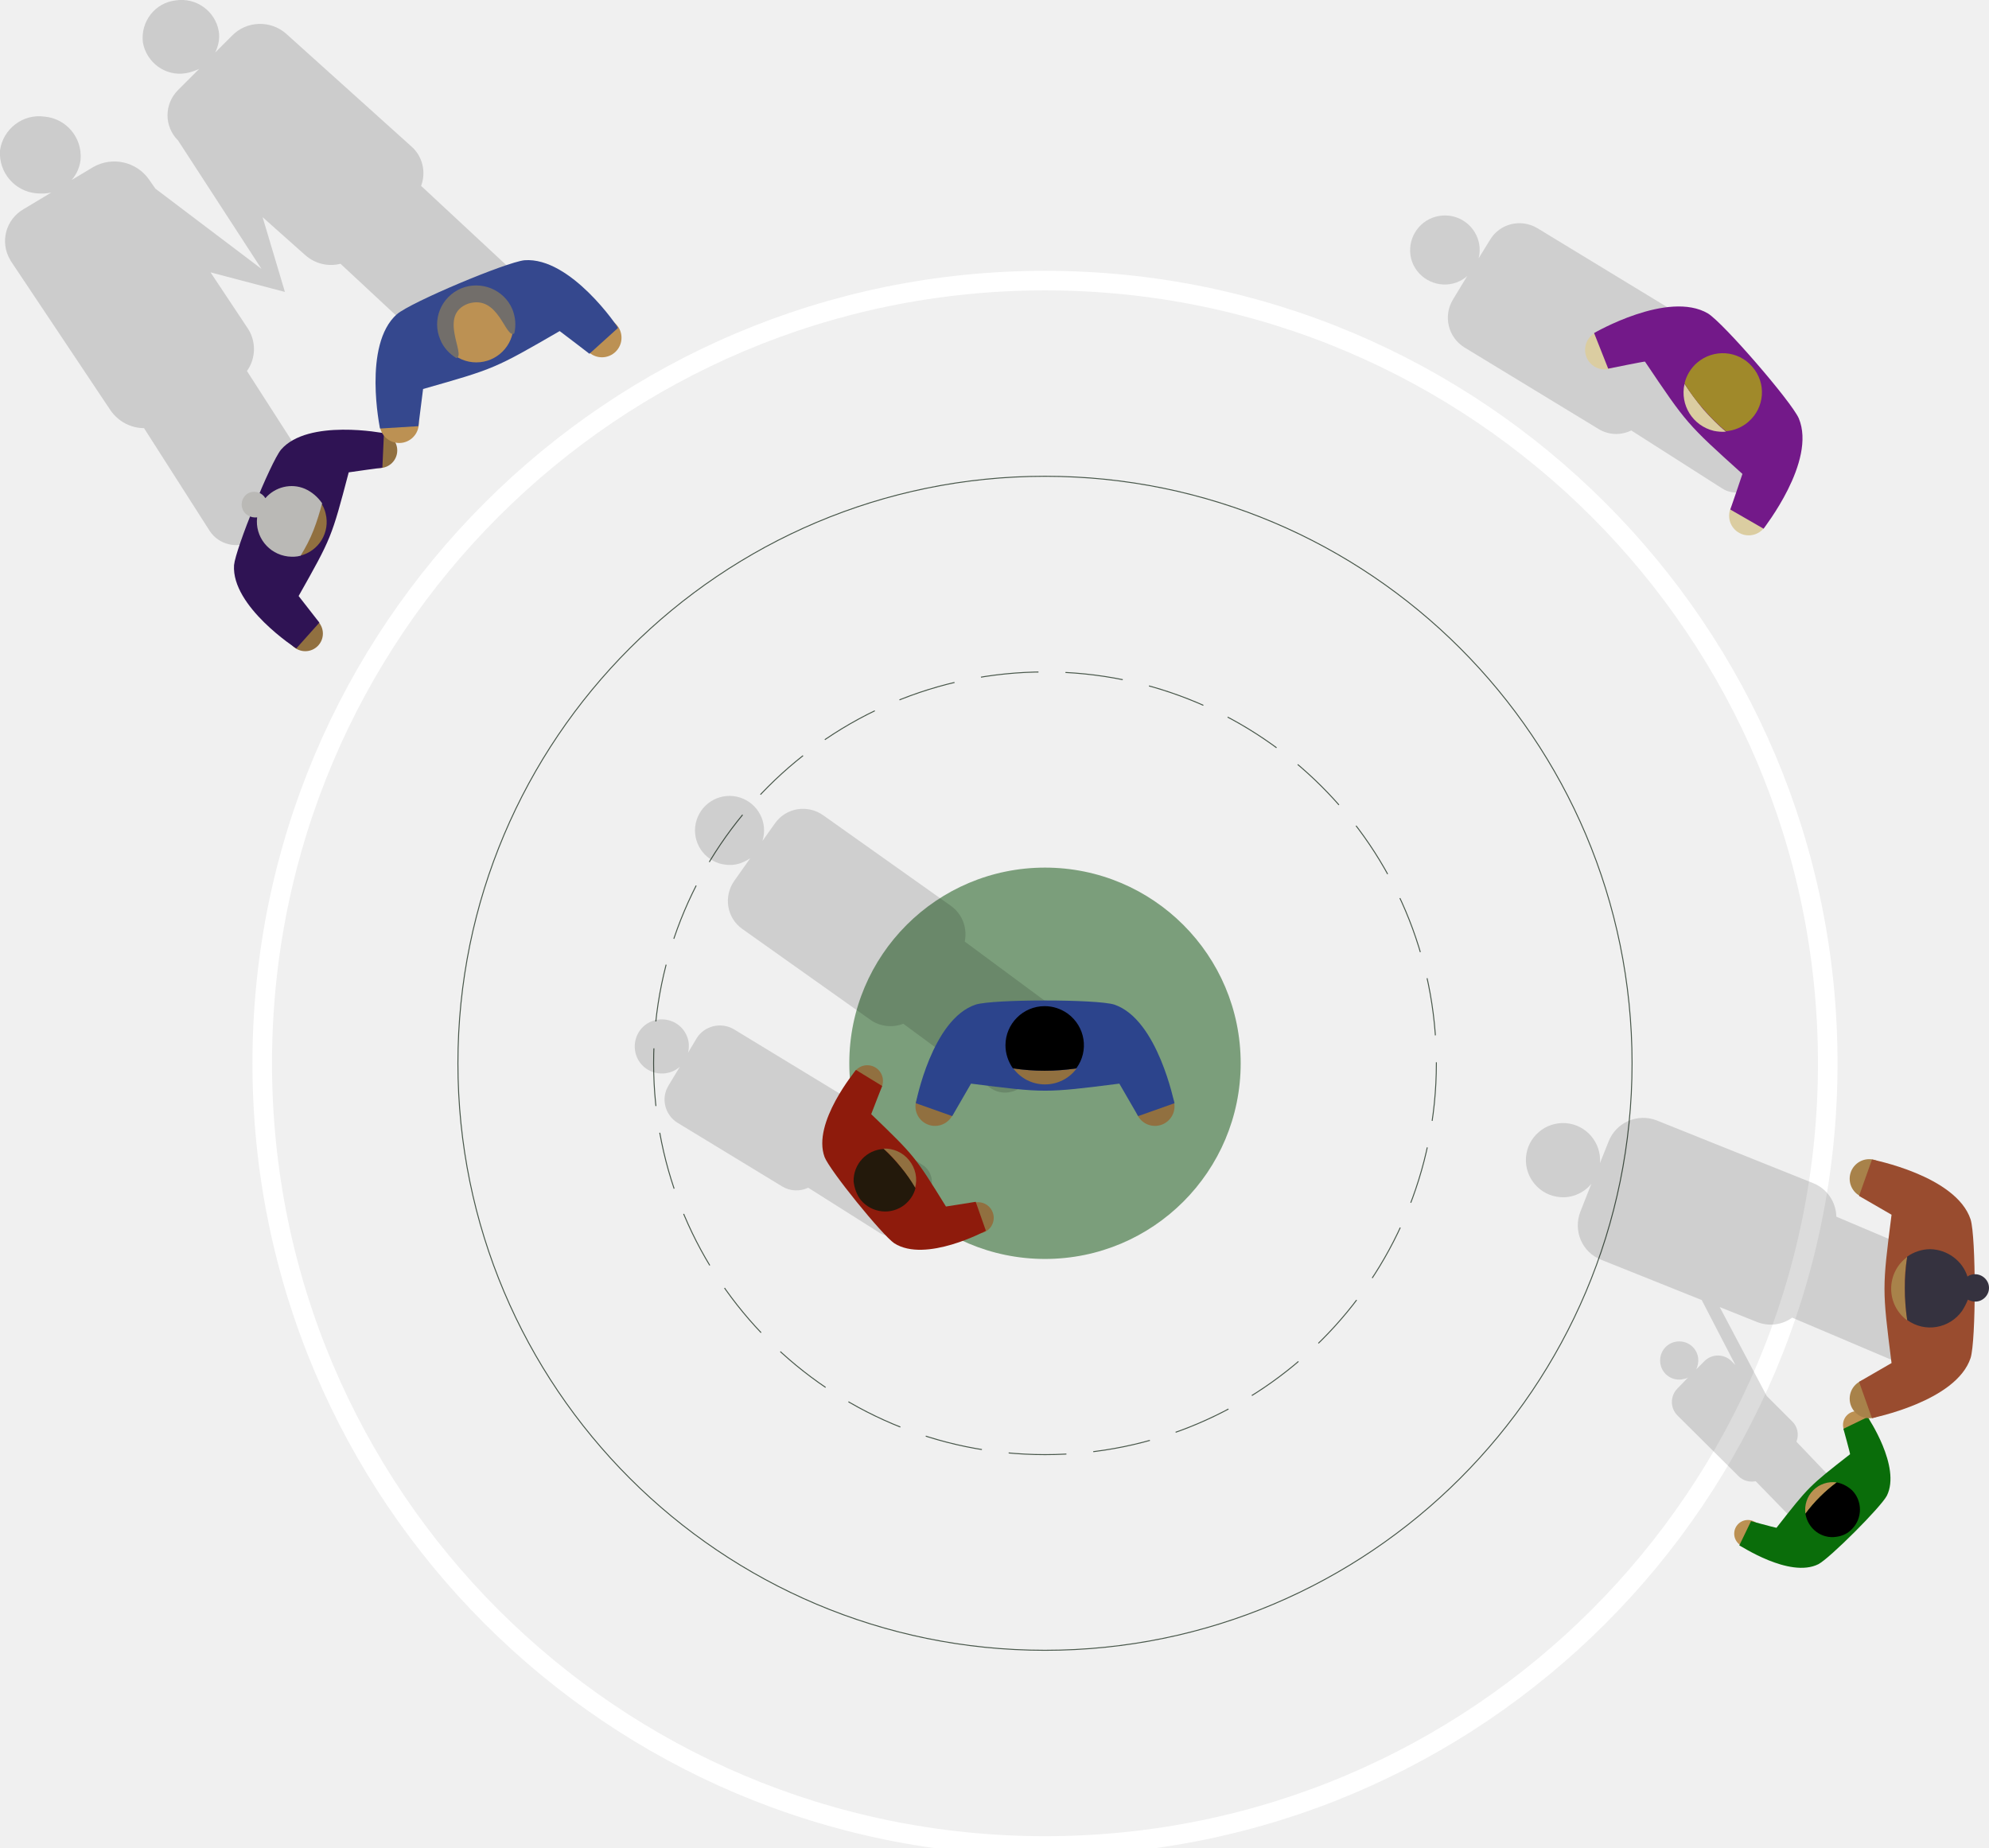
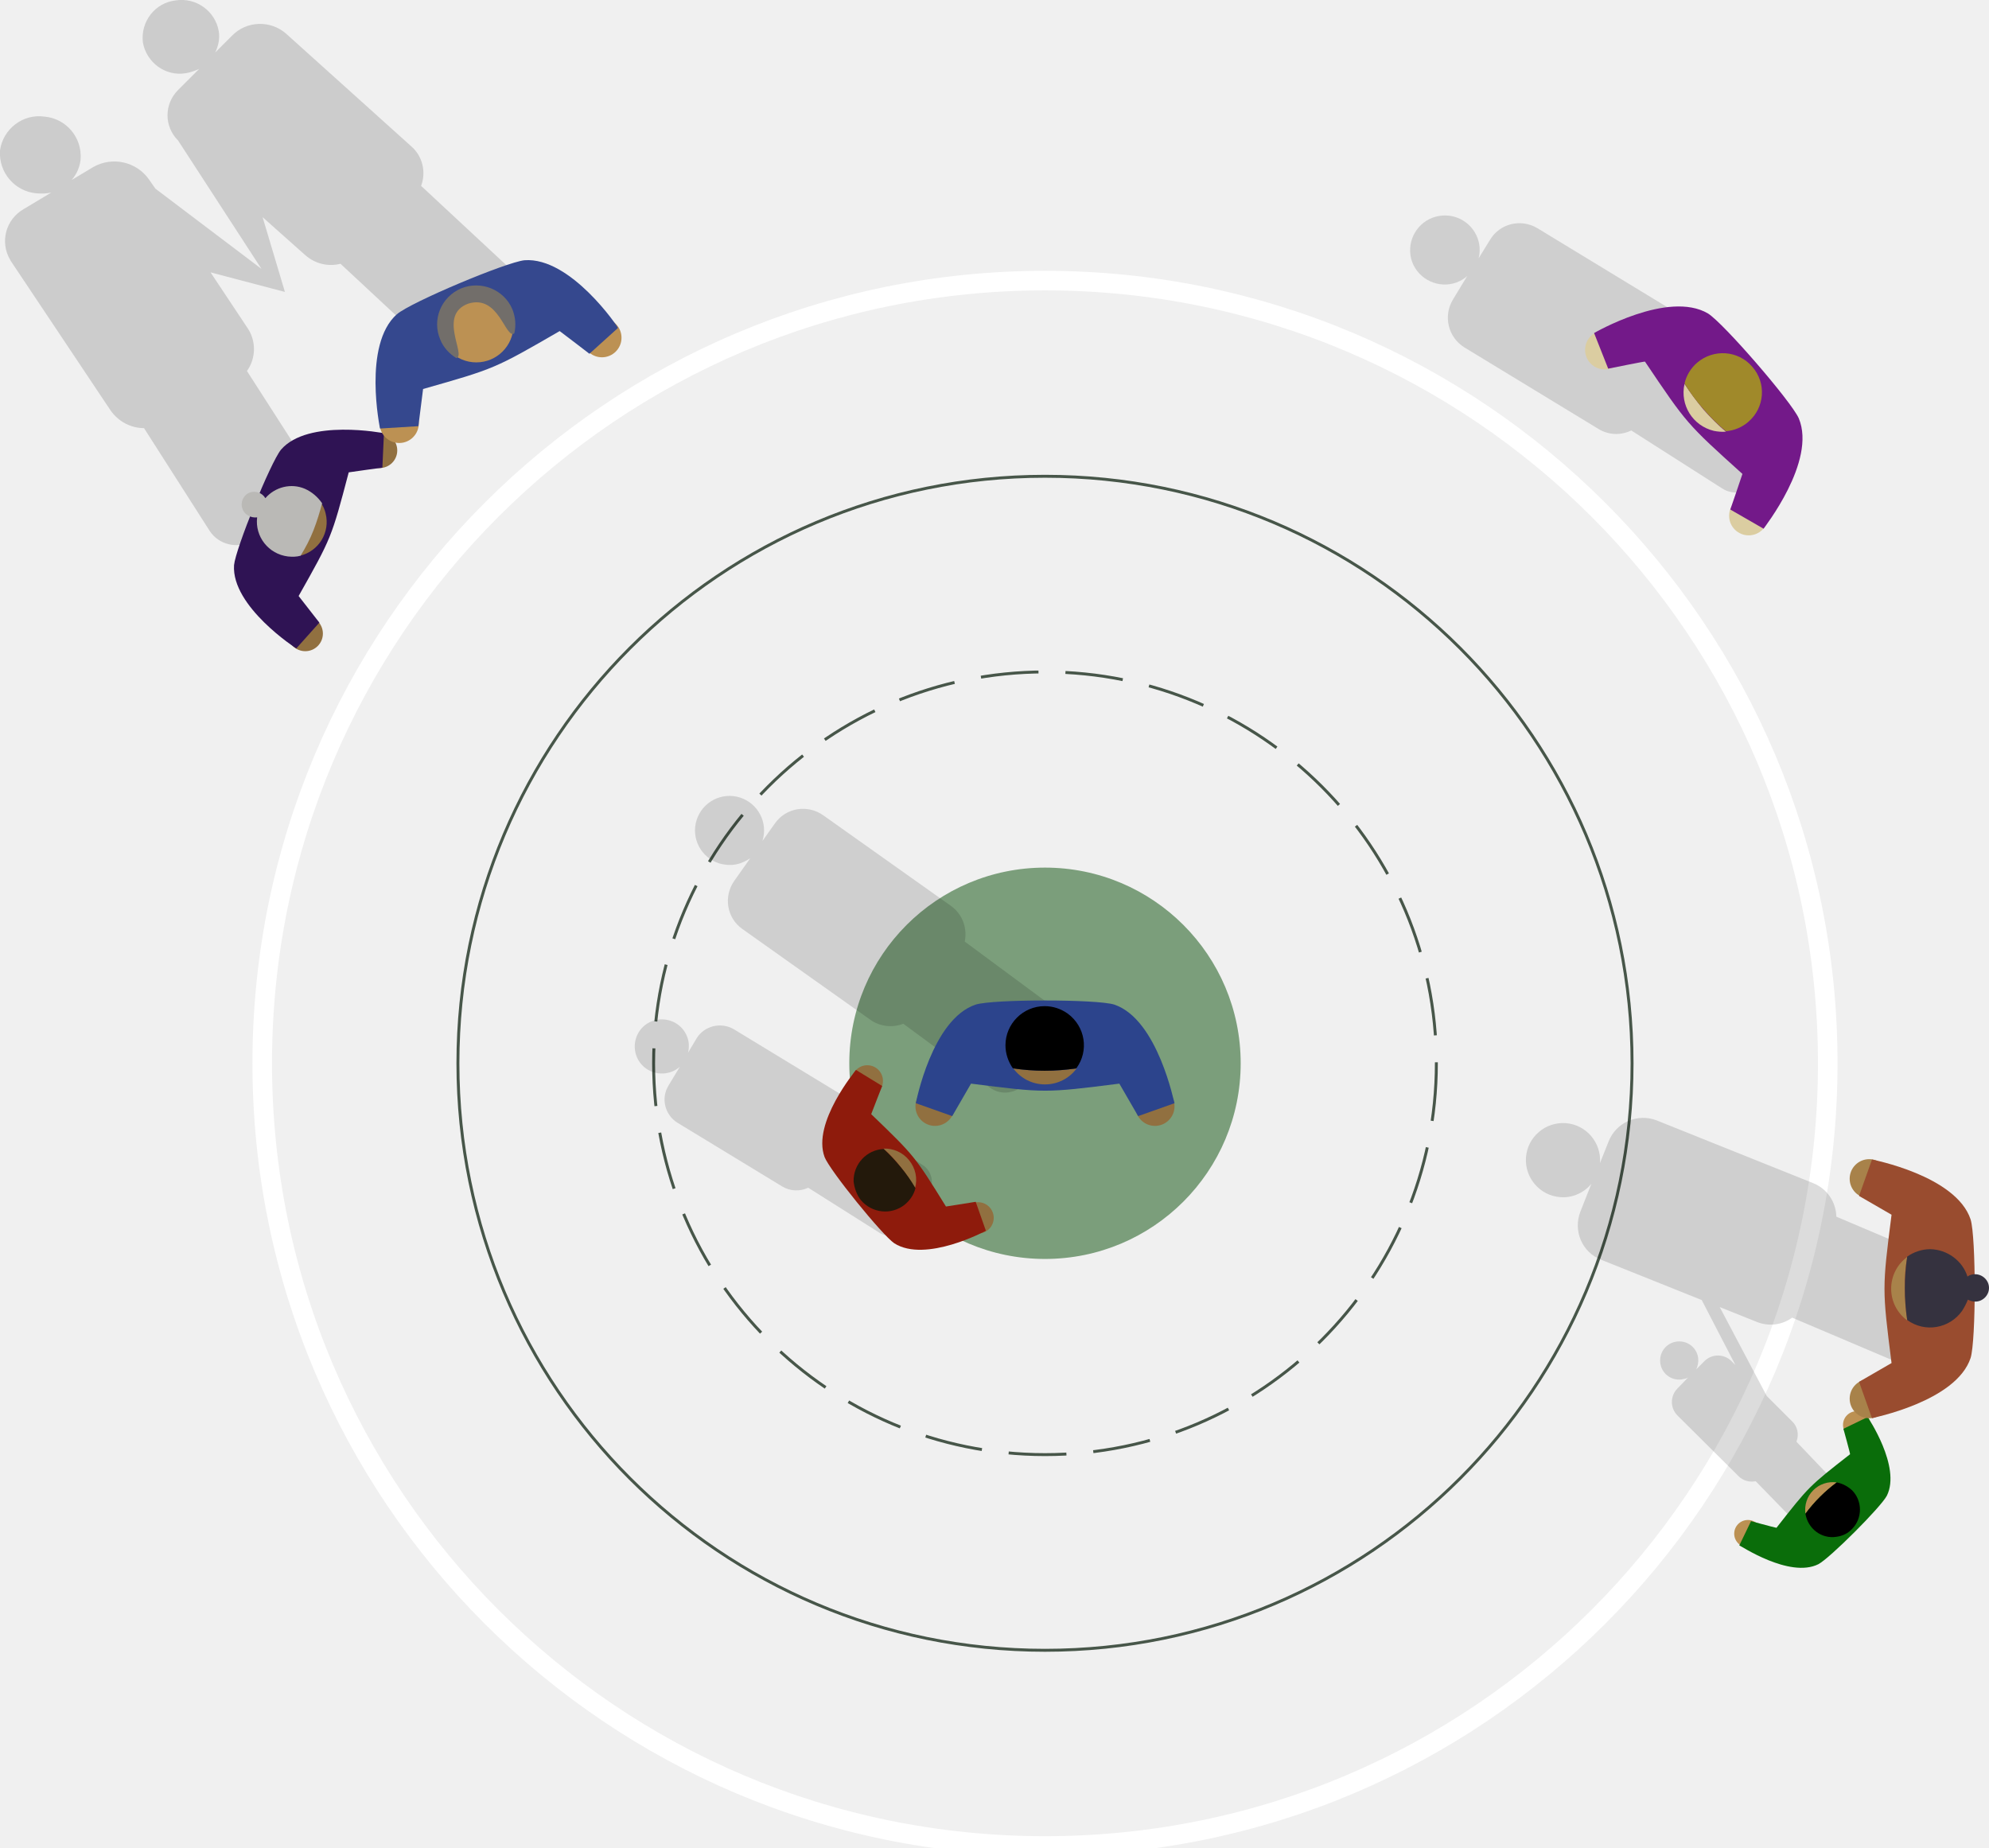
<svg xmlns="http://www.w3.org/2000/svg" version="1.1" id="Capa_1" x="0px" y="0px" viewBox="0 0 508.2 472.2" style="enable-background:new 0 0 508.2 472.2;" xml:space="preserve">
  <style type="text/css">
	.st0{fill:#7B9E7B;}
- 	.st1{fill:none;stroke:#475649;stroke-width:0.25;stroke-miterlimit:10;stroke-dasharray:14.77,6.89;}
- 	.st2{fill:none;stroke:#475649;stroke-width:0.25;stroke-miterlimit:10;}
+ 	.st1{fill:none;stroke:#475649;stroke-width:0.75;stroke-miterlimit:10;stroke-dasharray:14.77,6.89;}
+ 	.st2{fill:none;stroke:#475649;stroke-width:0.75;stroke-miterlimit:10;}
	.st3{fill:none;stroke:#FFFFFF;stroke-width:5;stroke-miterlimit:10;}
	.st4{opacity:0.14;enable-background:new    ;}
	.st5{opacity:0.15;enable-background:new    ;}
	.st6{fill:#917040;}
	.st7{fill:#2C448C;}
	.st8{fill:#DBCDA1;}
	.st9{fill:#731989;}
	.st10{fill:#A0892A;}
	.st11{fill:#8E1B0C;}
	.st12{fill:#23190B;}
	.st13{fill:#BC9153;}
	.st14{fill:#0A6D0A;}
	.st15{fill:#A8824A;}
	.st16{fill:#994C2F;}
	.st17{fill:#35323F;}
	.st18{fill:#2F1354;}
	.st19{fill:#BAB9B6;}
	.st20{fill:#35488E;}
	.st21{fill:#726E6A;}
</style>
  <g id="distancias-b">
    <circle id="intimate-space" class="st0" cx="267" cy="271.7" r="50" />
    <g id="personal-space">
      <circle class="st1" cx="267" cy="271.7" r="100" />
    </g>
    <circle id="social-space" class="st2" cx="267" cy="271.7" r="150" />
    <circle id="covid19-space" class="st3" cx="267" cy="271.7" r="200" />
  </g>
  <path class="st4" d="M268.4,256.8l-21.9-16.2c0.7-3.5-0.6-7-3.5-9.1l-32.7-23.2c-4-2.8-9.5-1.9-12.3,2.1l-3.2,4.5  c1.5-4.7-1.1-9.6-5.7-11.1c-4.7-1.5-9.6,1.1-11.1,5.7c-1.5,4.7,1.1,9.6,5.7,11.1c1.7,0.5,3.4,0.6,5.1,0.1c1-0.3,2-0.8,2.9-1.4  l-4.1,5.8c-2.8,4-1.9,9.5,2.1,12.3l32.7,23.2c2.4,1.7,5.6,2.1,8.4,1l22.1,16.3c2.9,2.2,7.1,1.5,9.3-1.4l7.7-10.5  C271.9,263.1,271.3,259,268.4,256.8z" />
-   <path class="st4" d="M454.1,102.5l-23-14.6c0.5-3.5-1.1-7-4.1-8.8l-34.2-20.8c-4.2-2.5-9.6-1.2-12.1,3l-2.9,4.7  c1.2-4.7-1.7-9.5-6.5-10.7c-1.7-0.4-3.5-0.3-5.2,0.3c-4.6,1.7-6.9,6.8-5.3,11.3c1.7,4.6,6.8,6.9,11.3,5.3c1-0.4,2-0.9,2.8-1.7  l-3.7,6.1c-2.5,4.2-1.2,9.6,3,12.2l34.2,20.8c2.6,1.6,5.7,1.7,8.4,0.4l23.2,14.8c3.1,2,7.2,1.1,9.1-2l7-11  C458.2,108.6,457.3,104.5,454.1,102.5C454.1,102.5,454.1,102.5,454.1,102.5z" />
-   <path class="st4" d="M235.6,297.6l-18-11.4c0.4-2.7-0.9-5.4-3.3-6.9l-26.8-16.3c-3.3-1.9-7.5-0.9-9.5,2.3l-2.2,3.7  c0.3-1.3,0.3-2.7-0.2-4c-1.3-3.6-5.3-5.4-8.9-4.1c-3.6,1.3-5.4,5.3-4.1,8.9c1.3,3.6,5.3,5.4,8.9,4.1c0.8-0.3,1.5-0.7,2.2-1.3  l-2.9,4.8c-2,3.3-0.9,7.5,2.3,9.5l26.8,16.3c2,1.2,4.5,1.3,6.6,0.3l18.2,11.5c2.4,1.5,5.6,0.8,7.2-1.6l5.5-8.6  C238.8,302.3,238.1,299.1,235.6,297.6z" />
-   <path class="st5" d="M129.1,67.5l-21.5-20c1.3-3.5,0.4-7.5-2.4-10L73.1,8.6c-4-3.5-10.1-3.3-13.8,0.5L55,13.4  c0.8-1.7,1.2-3.5,0.9-5.4c-0.9-5.2-5.8-8.7-11-7.9c-5.3,0.6-9,5.4-8.4,10.7c0.9,5.2,5.8,8.8,11,7.9c1.2-0.2,2.3-0.6,3.4-1.1L45.5,23  c-3.6,3.6-3.6,9.3,0,12.9l21.3,32.8L39.7,48.2l-1.6-2.3c-3.2-4.6-9.4-6-14.3-3.2L18.3,46c1.3-1.5,2.1-3.3,2.3-5.3  c0.4-5.6-3.7-10.4-9.2-10.9C5.9,29,0.8,32.9,0,38.4c0,0,0,0,0,0C-0.4,44,3.7,48.9,9.3,49.4c0,0,0,0,0,0c1.3,0.1,2.5,0.1,3.8-0.2  l-7,4.2C1.5,56-0.1,61.8,2.6,66.4c0.1,0.2,0.2,0.4,0.3,0.5l25.3,37.9c2,2.9,5.2,4.6,8.6,4.6l16.8,26.3c2.3,3.5,7,4.6,10.7,2.6  l13-7.4c3.5-1.9,4.7-6.3,2.8-9.7c-0.1-0.1-0.2-0.3-0.3-0.4l-16.7-26c2.3-3.2,2.4-7.6,0.2-10.9l-9.5-14.3l19,5l-5.7-19.1L78,65.2  c2.5,2.2,5.8,3,9,2.2l21.7,20.2c3,2.7,7.5,2.6,10.4-0.2l10.1-9.9c2.7-2.6,2.8-7,0.2-9.7C129.3,67.7,129.2,67.6,129.1,67.5z" />
-   <path class="st4" d="M496.1,322.3l-26.9-11.4c-0.1-3.8-2.4-7.2-6-8.6l-39.9-16c-4.9-1.9-10.4,0.5-12.3,5.4l-2.2,5.5  c0.4-5.2-3.5-9.8-8.7-10.2c-5.2-0.4-9.8,3.5-10.2,8.7c-0.4,5.2,3.5,9.8,8.7,10.2c1.9,0.2,3.8-0.3,5.4-1.2c1-0.6,1.9-1.3,2.6-2.2  l-2.8,7.1c-1.9,4.9,0.4,10.4,5.3,12.3l25.7,10.3l8.6,16.6l-1-1c-1.9-1.9-5-1.9-6.9,0l-2.1,2.1c0.4-0.9,0.6-1.8,0.5-2.8  c-0.3-2.7-2.7-4.6-5.4-4.3s-4.6,2.7-4.3,5.4c0.3,2.7,2.7,4.6,5.4,4.3c0,0,0,0,0,0c0.6-0.1,1.2-0.2,1.7-0.5l-2.7,2.8  c-1.9,1.9-1.9,5,0,6.9l15.6,15.5c1.2,1.2,2.8,1.6,4.4,1.3l10.5,10.8c1.4,1.4,3.7,1.5,5.1,0.1l5.1-5c1.4-1.4,1.5-3.7,0.1-5.1  L459,368.4c0.7-1.8,0.3-3.9-1.1-5.2l-6.5-6.5l-12-22.7l9.5,3.8c3,1.2,6.4,0.8,9-1.1l27.1,11.5c3.6,1.5,7.8-0.2,9.3-3.8l5.4-12.9  C501.4,327.9,499.7,323.8,496.1,322.3z" />
+   <path class="st4" d="M454.1,102.5l-23-14.6c0.5-3.5-1.1-7-4.1-8.8l-34.2-20.8c-4.2-2.5-9.6-1.2-12.1,3l-2.9,4.7  c1.2-4.7-1.7-9.5-6.5-10.7c-1.7-0.4-3.5-0.3-5.2,0.3c-4.6,1.7-6.9,6.8-5.3,11.3c1.7,4.6,6.8,6.9,11.3,5.3c1-0.4,2-0.9,2.8-1.7  l-3.7,6.1c-2.5,4.2-1.2,9.6,3,12.2l34.2,20.8c2.6,1.6,5.7,1.7,8.4,0.4l23.2,14.8c3.1,2,7.2,1.1,9.1-2l7-11  C458.2,108.6,457.3,104.5,454.1,102.5L454.1,102.5z" />
+   <path class="st4" d="M235.6,297.6l-18-11.4c0.4-2.7-0.9-5.4-3.3-6.9L187.5,263c-3.3-1.9-7.5-0.9-9.5,2.3l-2.2,3.7  c0.3-1.3,0.3-2.7-0.2-4c-1.3-3.6-5.3-5.4-8.9-4.1c-3.6,1.3-5.4,5.3-4.1,8.9c1.3,3.6,5.3,5.4,8.9,4.1c0.8-0.3,1.5-0.7,2.2-1.3  l-2.9,4.8c-2,3.3-0.9,7.5,2.3,9.5l26.8,16.3c2,1.2,4.5,1.3,6.6,0.3l18.2,11.5c2.4,1.5,5.6,0.8,7.2-1.6l5.5-8.6  C238.8,302.3,238.1,299.1,235.6,297.6z" />
+   <path class="st5" d="M129.1,67.5l-21.5-20c1.3-3.5,0.4-7.5-2.4-10L73.1,8.6c-4-3.5-10.1-3.3-13.8,0.5L55,13.4  c0.8-1.7,1.2-3.5,0.9-5.4c-0.9-5.2-5.8-8.7-11-7.9c-5.3,0.6-9,5.4-8.4,10.7c0.9,5.2,5.8,8.8,11,7.9c1.2-0.2,2.3-0.6,3.4-1.1L45.5,23  c-3.6,3.6-3.6,9.3,0,12.9l21.3,32.8L39.7,48.2l-1.6-2.3c-3.2-4.6-9.4-6-14.3-3.2L18.3,46c1.3-1.5,2.1-3.3,2.3-5.3  c0.4-5.6-3.7-10.4-9.2-10.9C5.9,29,0.8,32.9,0,38.4l0,0c-0.4,5.6,3.7,10.5,9.3,11l0,0c1.3,0.1,2.5,0.1,3.8-0.2l-7,4.2  c-4.6,2.6-6.2,8.4-3.5,13c0.1,0.2,0.2,0.4,0.3,0.5l25.3,37.9c2,2.9,5.2,4.6,8.6,4.6l16.8,26.3c2.3,3.5,7,4.6,10.7,2.6l13-7.4  c3.5-1.9,4.7-6.3,2.8-9.7c-0.1-0.1-0.2-0.3-0.3-0.4l-16.7-26c2.3-3.2,2.4-7.6,0.2-10.9l-9.5-14.3l19,5l-5.7-19.1L78,65.2  c2.5,2.2,5.8,3,9,2.2l21.7,20.2c3,2.7,7.5,2.6,10.4-0.2l10.1-9.9c2.7-2.6,2.8-7,0.2-9.7C129.3,67.7,129.2,67.6,129.1,67.5z" />
+   <path class="st4" d="M496.1,322.3l-26.9-11.4c-0.1-3.8-2.4-7.2-6-8.6l-39.9-16c-4.9-1.9-10.4,0.5-12.3,5.4l-2.2,5.5  c0.4-5.2-3.5-9.8-8.7-10.2c-5.2-0.4-9.8,3.5-10.2,8.7c-0.4,5.2,3.5,9.8,8.7,10.2c1.9,0.2,3.8-0.3,5.4-1.2c1-0.6,1.9-1.3,2.6-2.2  l-2.8,7.1c-1.9,4.9,0.4,10.4,5.3,12.3l25.7,10.3l8.6,16.6l-1-1c-1.9-1.9-5-1.9-6.9,0l-2.1,2.1c0.4-0.9,0.6-1.8,0.5-2.8  c-0.3-2.7-2.7-4.6-5.4-4.3s-4.6,2.7-4.3,5.4c0.3,2.7,2.7,4.6,5.4,4.3l0,0c0.6-0.1,1.2-0.2,1.7-0.5l-2.7,2.8c-1.9,1.9-1.9,5,0,6.9  l15.6,15.5c1.2,1.2,2.8,1.6,4.4,1.3l10.5,10.8c1.4,1.4,3.7,1.5,5.1,0.1l5.1-5c1.4-1.4,1.5-3.7,0.1-5.1L459,368.4  c0.7-1.8,0.3-3.9-1.1-5.2l-6.5-6.5l-12-22.7l9.5,3.8c3,1.2,6.4,0.8,9-1.1l27.1,11.5c3.6,1.5,7.8-0.2,9.3-3.8l5.4-12.9  C501.4,327.9,499.7,323.8,496.1,322.3z" />
  <g id="personas-b">
    <g id="padre">
      <circle class="st6" cx="238.9" cy="282.7" r="5" />
      <circle class="st6" cx="295.1" cy="282.7" r="5" />
      <path class="st7" d="M284.7,256.7c-4.5-1.4-30.9-1.4-35.4,0c-11.2,3.7-15.3,25.2-15.3,25.2l9.3,3.3l4.8-8.3    c18.9,2.4,18.9,2.4,37.9,0c0.7,1.2,4.8,8.3,4.8,8.3l9.3-3.3C300,282,295.9,260.5,284.7,256.7z" />
-       <path class="st6" d="M258.9,273c1.9,2.6,4.9,4.1,8.1,4.1c3.2,0,6.2-1.5,8.1-4.1C269.8,273.8,264.3,273.8,258.9,273L258.9,273z" />
-       <path d="M266.9,257.1c-5.5,0-10,4.5-10,10c0,2.1,0.7,4.2,1.9,5.9c2.7,0.4,5.4,0.6,8.1,0.6c2.7,0,5.4-0.2,8.1-0.6    c3.3-4.5,2.3-10.7-2.2-14C271.1,257.8,269.1,257.1,266.9,257.1z" />
+       <path class="st6" d="M258.9,273c1.9,2.6,4.9,4.1,8.1,4.1s6.2-1.5,8.1-4.1C269.8,273.8,264.3,273.8,258.9,273L258.9,273z" />
+       <path d="M266.9,257.1c-5.5,0-10,4.5-10,10c0,2.1,0.7,4.2,1.9,5.9c2.7,0.4,5.4,0.6,8.1,0.6s5.4-0.2,8.1-0.6    c3.3-4.5,2.3-10.7-2.2-14C271.1,257.8,269.1,257.1,266.9,257.1z" />
    </g>
    <g id="colega">
      <circle class="st8" cx="410" cy="89.4" r="5" />
      <circle class="st8" cx="446.8" cy="131.8" r="5" />
      <path class="st9" d="M459.6,106.9c-1.9-4.3-19.2-24.3-23.2-26.8c-10.2-6-29.1,5-29.1,5l3.6,9.1c0,0,9.4-1.9,9.4-1.8    c10.7,15.9,10.7,15.9,24.9,28.7c-0.4,1.3-3.1,9.1-3.1,9.1l8.5,4.9C450.6,135,464.2,117.9,459.6,106.9z" />
      <path class="st8" d="M430.4,98.1c-1.2,5.4,2.1,10.7,7.5,12c1,0.2,2.1,0.3,3.1,0.2c-2.1-1.7-4-3.7-5.8-5.7    C433.5,102.5,431.9,100.4,430.4,98.1z" />
      <path class="st10" d="M447.7,93.7c-3.6-4.2-9.9-4.6-14.1-1c-1.6,1.4-2.7,3.2-3.2,5.3c1.4,2.3,3,4.5,4.8,6.5c1.8,2.1,3.7,4,5.8,5.7    c2.1-0.2,4.1-1,5.7-2.4C450.9,104.2,451.4,97.9,447.7,93.7z" />
    </g>
    <g id="hijo-mayor">
      <circle class="st6" cx="249.9" cy="311.2" r="4" />
      <circle class="st6" cx="221.6" cy="276.2" r="4" />
      <path class="st11" d="M210.7,295.7c1.4,3.5,14.7,19.9,17.8,22c8,5.1,23.4-3.2,23.4-3.2l-2.6-7.4l-7.6,1.2    c-8-12.9-8-12.9-19.1-23.6c0.4-1.1,2.8-7.2,2.8-7.2l-6.7-4.1C218.7,273.5,207.4,286.9,210.7,295.7z" />
-       <path class="st6" d="M233.8,303.6c0.7-2.5,0.1-5.1-1.5-7.1c-1.6-2-4-3.1-6.6-3c1.6,1.4,3.1,3,4.4,4.7    C231.5,299.9,232.7,301.7,233.8,303.6z" />
+       <path class="st6" d="M233.8,303.6c0.7-2.5,0.1-5.1-1.5-7.1s-4-3.1-6.6-3c1.6,1.4,3.1,3,4.4,4.7    C231.5,299.9,232.7,301.7,233.8,303.6z" />
      <path class="st12" d="M219.9,306.6c2.8,3.4,7.8,4,11.3,1.2c1.3-1.1,2.3-2.5,2.7-4.2c-1.1-1.9-2.3-3.6-3.7-5.3    c-1.4-1.7-2.8-3.2-4.4-4.7c-4.4,0.2-7.8,3.9-7.7,8.3C218.3,303.6,218.9,305.3,219.9,306.6L219.9,306.6z" />
    </g>
    <g id="mama-hijo-menor">
      <g id="mama-hijo-menor-2">
        <circle class="st13" cx="474.4" cy="364.1" r="3.5" />
        <circle class="st13" cx="446.6" cy="391.9" r="3.5" />
        <path class="st14" d="M464.6,399.7c2.9-1.5,16-14.6,17.5-17.5c3.7-7.4-4.9-20.1-4.9-20.1l-6.2,3c0,0,1.8,6.5,1.7,6.5     c-10.5,8.2-10.5,8.2-18.8,18.8c-1-0.2-6.5-1.7-6.5-1.7l-3,6.2C444.5,394.8,457.2,403.4,464.6,399.7z" />
-         <path class="st13" d="M469.3,378.8c-2.2-0.3-4.4,0.4-6,2c-1.6,1.6-2.3,3.8-2,6C463.6,383.7,466.3,381.1,469.3,378.8z" />
+         <path class="st13" d="M469.3,378.8c-2.2-0.3-4.4,0.4-6,2s-2.3,3.8-2,6C463.6,383.7,466.3,381.1,469.3,378.8z" />
        <path d="M473.2,390.7c2.7-2.7,2.7-7.2,0-9.9c-1.1-1-2.4-1.7-3.9-2c-3.1,2.3-5.7,4.9-8,8c0.6,3.8,4.1,6.5,7.9,5.9     C470.8,392.5,472.2,391.8,473.2,390.7z" />
        <circle class="st15" cx="477.6" cy="301.2" r="5" />
        <circle class="st15" cx="477.6" cy="357.4" r="5" />
        <path class="st16" d="M503.5,347c1.4-4.5,1.4-30.9,0-35.4c-3.7-11.2-25.2-15.3-25.2-15.3l-3.3,9.3l8.3,4.8     c-2.4,18.9-2.4,18.9,0,37.9l-8.3,4.8l3.3,9.3C478.3,362.3,499.8,358.2,503.5,347z" />
-         <path class="st15" d="M487.3,321.2c-2.6,1.9-4.1,4.9-4.1,8.1c0,3.2,1.5,6.2,4.1,8.1c-0.4-2.7-0.6-5.4-0.6-8.1     C486.6,326.6,486.8,323.9,487.3,321.2z" />
+         <path class="st15" d="M487.3,321.2c-2.6,1.9-4.1,4.9-4.1,8.1s1.5,6.2,4.1,8.1c-0.4-2.7-0.6-5.4-0.6-8.1     C486.6,326.6,486.8,323.9,487.3,321.2z" />
      </g>
-       <path class="st17" d="M504.6,325.6c-0.7,0-1.4,0.2-1.9,0.6c-1.3-4.1-5.2-6.9-9.5-7c-2.1,0-4.2,0.7-5.9,1.9    c-0.4,2.7-0.6,5.4-0.6,8.1c0,2.7,0.2,5.4,0.6,8.1c4.5,3.3,10.8,2.2,14-2.3c0.6-0.9,1.1-1.9,1.5-2.9c0.6,0.3,1.2,0.5,1.9,0.5    c1.9,0,3.5-1.6,3.5-3.5C508.2,327.2,506.6,325.6,504.6,325.6z" />
+       <path class="st17" d="M504.6,325.6c-0.7,0-1.4,0.2-1.9,0.6c-1.3-4.1-5.2-6.9-9.5-7c-2.1,0-4.2,0.7-5.9,1.9    c-0.4,2.7-0.6,5.4-0.6,8.1s0.2,5.4,0.6,8.1c4.5,3.3,10.8,2.2,14-2.3c0.6-0.9,1.1-1.9,1.5-2.9c0.6,0.3,1.2,0.5,1.9,0.5    c1.9,0,3.5-1.6,3.5-3.5C508.2,327.2,506.6,325.6,504.6,325.6z" />
    </g>
    <g id="abuelos">
      <circle class="st6" cx="78" cy="161.9" r="4.5" />
      <circle class="st6" cx="97" cy="115.1" r="4.5" />
      <path class="st18" d="M71.8,114.9c-2.7,3.3-11.6,25.3-12,29.5c-0.7,10.6,15.9,21.3,15.9,21.3l5.9-6.6l-5.3-6.8    c8.4-14.9,8.4-14.9,12.8-31.6c1.2-0.2,8.6-1.2,8.6-1.2l0.4-8.8C98.1,110.7,78.7,106.9,71.8,114.9z" />
      <path class="st6" d="M76.7,142c4.8-1.2,7.7-6,6.5-10.8c-0.2-0.9-0.6-1.8-1.1-2.6c-0.5,2.4-1.2,4.7-2.2,6.9    C79,137.7,77.9,139.9,76.7,142z" />
-       <path class="st19" d="M77.9,124.9c-3.5-1.5-7.6-0.5-10.1,2.4c-0.8-1.4-2.6-2-4.1-1.4c-1.6,0.7-2.4,2.6-1.7,4.2c0,0,0,0,0,0.1    c0.6,1.4,2.2,2.2,3.7,2c-0.6,4.9,2.9,9.4,7.9,10c1.1,0.1,2.2,0.1,3.2-0.2c1.3-2.1,2.4-4.2,3.3-6.5c0.9-2.3,1.6-4.6,2.2-6.9    C81.2,127,79.7,125.7,77.9,124.9z" />
+       <path class="st19" d="M77.9,124.9c-3.5-1.5-7.6-0.5-10.1,2.4c-0.8-1.4-2.6-2-4.1-1.4c-1.6,0.7-2.4,2.6-1.7,4.2c0,0,0,0,0,0.1    c0.6,1.4,2.2,2.2,3.7,2c-0.6,4.9,2.9,9.4,7.9,10c1.1,0.1,2.2,0.1,3.2-0.2c1.3-2.1,2.4-4.2,3.3-6.5s1.6-4.6,2.2-6.9    C81.2,127,79.7,125.7,77.9,124.9z" />
      <circle class="st13" cx="102" cy="108.2" r="5" />
      <circle class="st13" cx="153.8" cy="86.3" r="5" />
      <path class="st20" d="M134,66.5c-4.7,0.5-29,10.7-32.6,13.8c-8.8,7.8-4.3,29.2-4.3,29.2l9.8-0.6l1.2-9.5    c18.3-5.2,18.3-5.2,34.9-14.8c1.1,0.8,7.6,5.8,7.6,5.8l7.3-6.6C158,83.7,145.8,65.6,134,66.5z" />
      <g id="cabeza">
        <circle id="pelao" class="st13" cx="121.7" cy="83.1" r="9.5" />
        <path id="pelaes" class="st21" d="M117.8,73.7c-5.1,2.2-7.5,8-5.3,13.1c0.8,2,2.3,3.6,4.1,4.7c2.6-0.7-4.8-11,3-13.9     c7.9-2.5,9.5,9.1,11.8,7.6c0.5-2.1,0.3-4.2-0.5-6.2C128.8,74,122.9,71.6,117.8,73.7z" />
      </g>
    </g>
  </g>
</svg>
